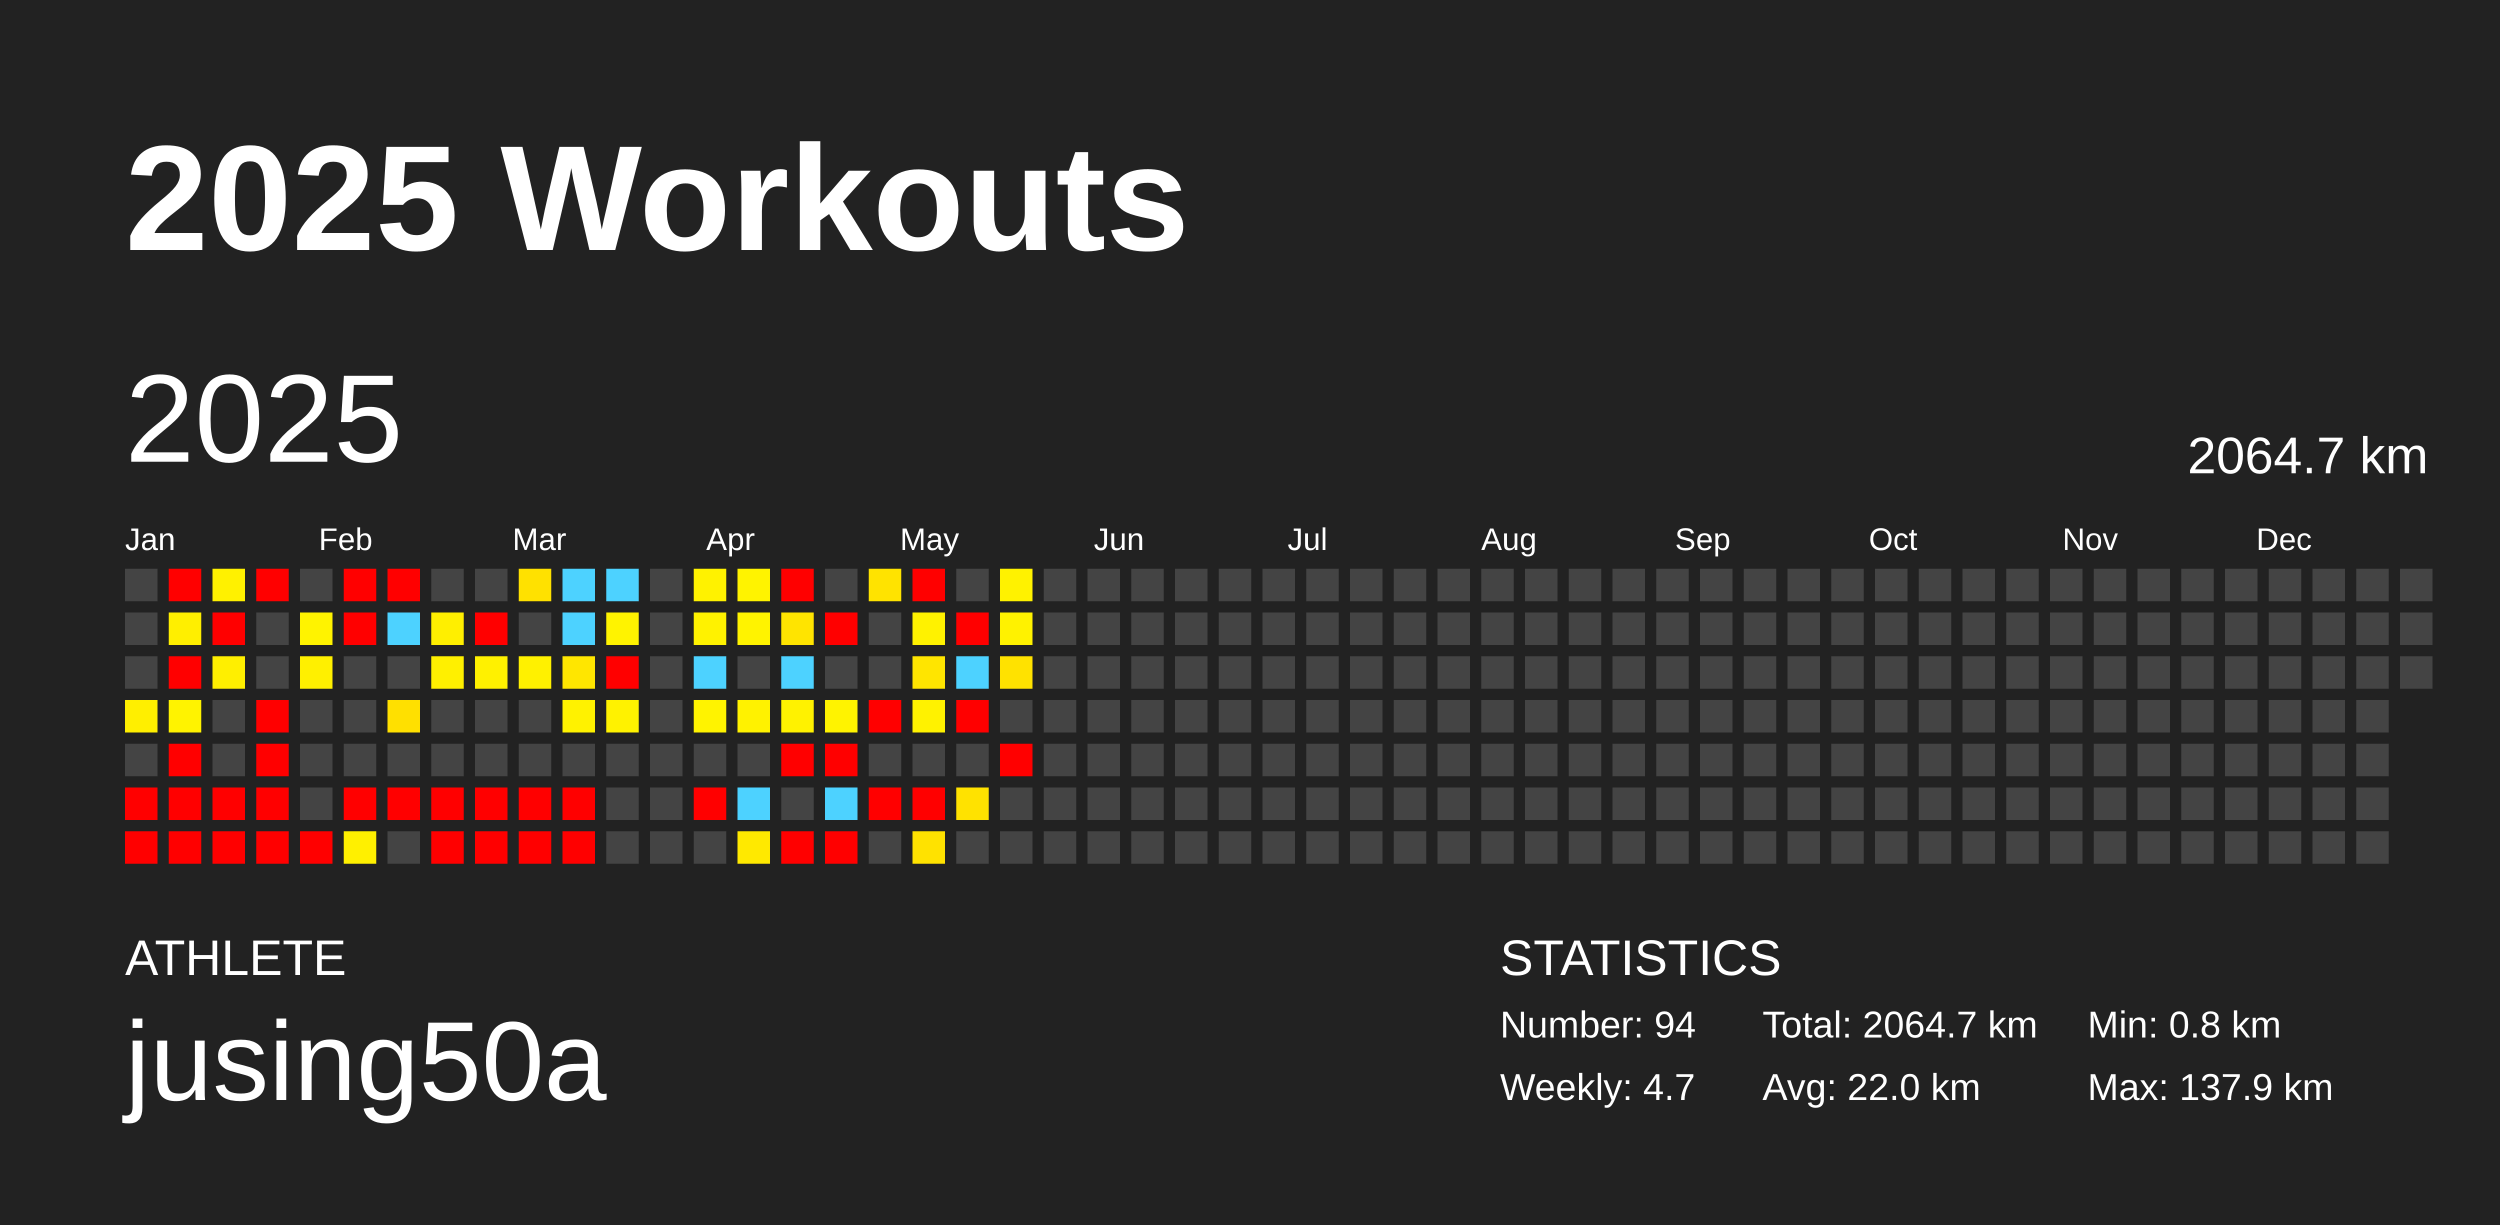
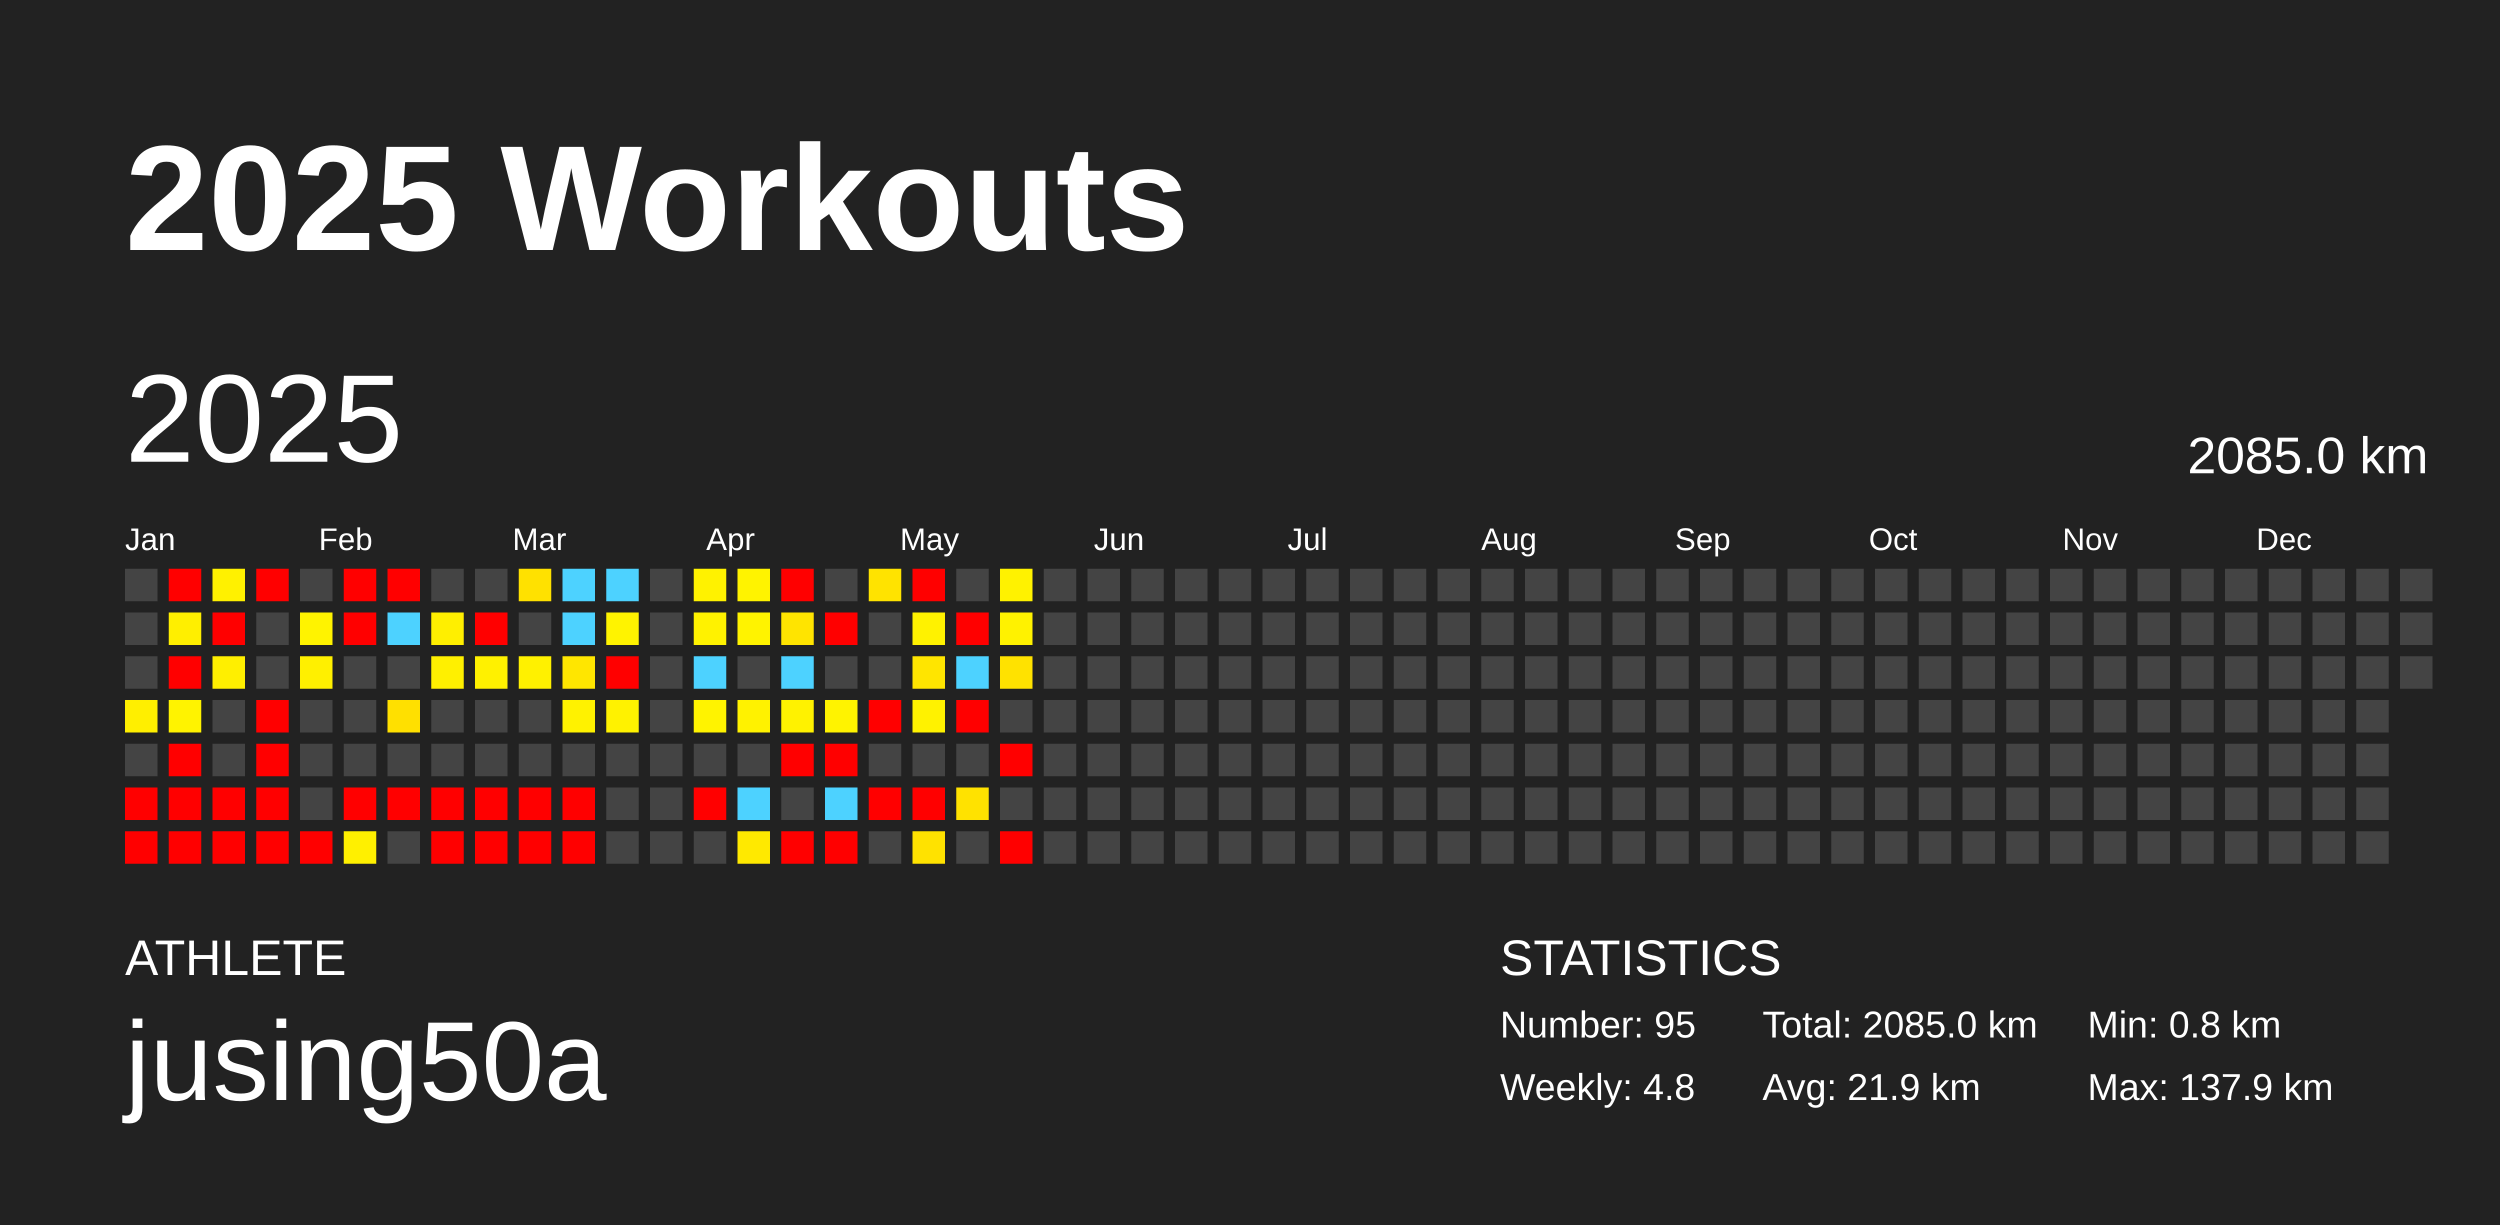
<svg xmlns="http://www.w3.org/2000/svg" baseProfile="full" height="98mm" version="1.1" viewBox="0,0,200,98" width="200mm">
  <defs />
  <rect fill="#222222" height="98" width="200" x="0" y="0" />
  <text fill="#FFFFFF" style="font-size:12px; font-family:Arial; font-weight:bold;" x="10" y="20">2025 Workouts</text>
  <text fill="#FFFFFF" style="font-size:4px; font-family:Arial" x="10" y="78">ATHLETE</text>
  <text fill="#FFFFFF" style="font-size:9px; font-family:Arial" x="10" y="88">jusing50a</text>
  <text fill="#FFFFFF" style="font-size:4px; font-family:Arial" x="120" y="78">STATISTICS</text>
-   <text fill="#FFFFFF" style="font-size:3px; font-family:Arial" x="120" y="83">Number: 94</text>
-   <text fill="#FFFFFF" style="font-size:3px; font-family:Arial" x="120" y="88">Weekly: 4.7</text>
-   <text fill="#FFFFFF" style="font-size:3px; font-family:Arial" x="141" y="83">Total: 2064.7 km</text>
-   <text fill="#FFFFFF" style="font-size:3px; font-family:Arial" x="141" y="88">Avg: 22.0 km</text>
+   <text fill="#FFFFFF" style="font-size:3px; font-family:Arial" x="120" y="83">Number: 95</text>
+   <text fill="#FFFFFF" style="font-size:3px; font-family:Arial" x="120" y="88">Weekly: 4.8</text>
+   <text fill="#FFFFFF" style="font-size:3px; font-family:Arial" x="141" y="83">Total: 2085.0 km</text>
+   <text fill="#FFFFFF" style="font-size:3px; font-family:Arial" x="141" y="88">Avg: 21.9 km</text>
  <text fill="#FFFFFF" style="font-size:3px; font-family:Arial" x="167" y="83">Min: 0.8 km</text>
  <text fill="#FFFFFF" style="font-size:3px; font-family:Arial" x="167" y="88">Max: 137.9 km</text>
  <text dominant-baseline="hanging" fill="#FFFFFF" style="font-size:10.0px; font-family:Arial;" x="10" y="30">2025</text>
-   <text dominant-baseline="hanging" fill="#FFFFFF" style="font-size:4.125px; font-family:Arial;" x="175" y="35">2064.7 km</text>
+   <text dominant-baseline="hanging" fill="#FFFFFF" style="font-size:4.125px; font-family:Arial;" x="175" y="35">2085.0 km</text>
  <text fill="#FFFFFF" style="font-size:2.5px; font-family:Arial" x="10.0" y="44">Jan</text>
  <text fill="#FFFFFF" style="font-size:2.5px; font-family:Arial" x="25.5" y="44">Feb</text>
  <text fill="#FFFFFF" style="font-size:2.5px; font-family:Arial" x="41.0" y="44">Mar</text>
  <text fill="#FFFFFF" style="font-size:2.5px; font-family:Arial" x="56.5" y="44">Apr</text>
  <text fill="#FFFFFF" style="font-size:2.5px; font-family:Arial" x="72.0" y="44">May</text>
  <text fill="#FFFFFF" style="font-size:2.5px; font-family:Arial" x="87.5" y="44">Jun</text>
  <text fill="#FFFFFF" style="font-size:2.5px; font-family:Arial" x="103.0" y="44">Jul</text>
  <text fill="#FFFFFF" style="font-size:2.5px; font-family:Arial" x="118.5" y="44">Aug</text>
  <text fill="#FFFFFF" style="font-size:2.5px; font-family:Arial" x="134.0" y="44">Sep</text>
  <text fill="#FFFFFF" style="font-size:2.5px; font-family:Arial" x="149.5" y="44">Oct</text>
  <text fill="#FFFFFF" style="font-size:2.5px; font-family:Arial" x="165.0" y="44">Nov</text>
  <text fill="#FFFFFF" style="font-size:2.5px; font-family:Arial" x="180.5" y="44">Dec</text>
  <rect fill="#444444" height="2.6" width="2.6" x="10.0" y="45.5" />
  <rect fill="#444444" height="2.6" width="2.6" x="10.0" y="49.0" />
  <rect fill="#444444" height="2.6" width="2.6" x="10.0" y="52.5" />
  <rect fill="#ffef00" height="2.6" width="2.6" x="10.0" y="56.0" />
  <rect fill="#444444" height="2.6" width="2.6" x="10.0" y="59.5" />
  <rect fill="red" height="2.6" width="2.6" x="10.0" y="63.0" />
  <rect fill="red" height="2.6" width="2.6" x="10.0" y="66.5" />
  <rect fill="red" height="2.6" width="2.6" x="13.5" y="45.5" />
  <rect fill="#ffef00" height="2.6" width="2.6" x="13.5" y="49.0" />
  <rect fill="red" height="2.6" width="2.6" x="13.5" y="52.5" />
  <rect fill="#fff300" height="2.6" width="2.6" x="13.5" y="56.0" />
  <rect fill="red" height="2.6" width="2.6" x="13.5" y="59.5" />
  <rect fill="red" height="2.6" width="2.6" x="13.5" y="63.0" />
  <rect fill="red" height="2.6" width="2.6" x="13.5" y="66.5" />
  <rect fill="#fff100" height="2.6" width="2.6" x="17.0" y="45.5" />
  <rect fill="red" height="2.6" width="2.6" x="17.0" y="49.0" />
  <rect fill="#ffef00" height="2.6" width="2.6" x="17.0" y="52.5" />
  <rect fill="#444444" height="2.6" width="2.6" x="17.0" y="56.0" />
  <rect fill="#444444" height="2.6" width="2.6" x="17.0" y="59.5" />
  <rect fill="red" height="2.6" width="2.6" x="17.0" y="63.0" />
  <rect fill="red" height="2.6" width="2.6" x="17.0" y="66.5" />
  <rect fill="red" height="2.6" width="2.6" x="20.5" y="45.5" />
  <rect fill="#444444" height="2.6" width="2.6" x="20.5" y="49.0" />
  <rect fill="#444444" height="2.6" width="2.6" x="20.5" y="52.5" />
  <rect fill="red" height="2.6" width="2.6" x="20.5" y="56.0" />
  <rect fill="red" height="2.6" width="2.6" x="20.5" y="59.5" />
  <rect fill="red" height="2.6" width="2.6" x="20.5" y="63.0" />
  <rect fill="red" height="2.6" width="2.6" x="20.5" y="66.5" />
  <rect fill="#444444" height="2.6" width="2.6" x="24.0" y="45.5" />
  <rect fill="#fff300" height="2.6" width="2.6" x="24.0" y="49.0" />
  <rect fill="#fff000" height="2.6" width="2.6" x="24.0" y="52.5" />
  <rect fill="#444444" height="2.6" width="2.6" x="24.0" y="56.0" />
  <rect fill="#444444" height="2.6" width="2.6" x="24.0" y="59.5" />
  <rect fill="#444444" height="2.6" width="2.6" x="24.0" y="63.0" />
  <rect fill="red" height="2.6" width="2.6" x="24.0" y="66.5" />
  <rect fill="red" height="2.6" width="2.6" x="27.5" y="45.5" />
  <rect fill="red" height="2.6" width="2.6" x="27.5" y="49.0" />
  <rect fill="#444444" height="2.6" width="2.6" x="27.5" y="52.5" />
  <rect fill="#444444" height="2.6" width="2.6" x="27.5" y="56.0" />
  <rect fill="#444444" height="2.6" width="2.6" x="27.5" y="59.5" />
  <rect fill="red" height="2.6" width="2.6" x="27.5" y="63.0" />
  <rect fill="#fff000" height="2.6" width="2.6" x="27.5" y="66.5" />
  <rect fill="red" height="2.6" width="2.6" x="31.0" y="45.5" />
  <rect fill="#4dd2ff" height="2.6" width="2.6" x="31.0" y="49.0" />
  <rect fill="#444444" height="2.6" width="2.6" x="31.0" y="52.5" />
  <rect fill="#ffe000" height="2.6" width="2.6" x="31.0" y="56.0" />
  <rect fill="#444444" height="2.6" width="2.6" x="31.0" y="59.5" />
  <rect fill="red" height="2.6" width="2.6" x="31.0" y="63.0" />
  <rect fill="#444444" height="2.6" width="2.6" x="31.0" y="66.5" />
  <rect fill="#444444" height="2.6" width="2.6" x="34.5" y="45.5" />
  <rect fill="#ffef00" height="2.6" width="2.6" x="34.5" y="49.0" />
  <rect fill="#fff000" height="2.6" width="2.6" x="34.5" y="52.5" />
  <rect fill="#444444" height="2.6" width="2.6" x="34.5" y="56.0" />
  <rect fill="#444444" height="2.6" width="2.6" x="34.5" y="59.5" />
  <rect fill="red" height="2.6" width="2.6" x="34.5" y="63.0" />
  <rect fill="red" height="2.6" width="2.6" x="34.5" y="66.5" />
  <rect fill="#444444" height="2.6" width="2.6" x="38.0" y="45.5" />
  <rect fill="red" height="2.6" width="2.6" x="38.0" y="49.0" />
  <rect fill="#fff100" height="2.6" width="2.6" x="38.0" y="52.5" />
  <rect fill="#444444" height="2.6" width="2.6" x="38.0" y="56.0" />
  <rect fill="#444444" height="2.6" width="2.6" x="38.0" y="59.5" />
  <rect fill="red" height="2.6" width="2.6" x="38.0" y="63.0" />
  <rect fill="red" height="2.6" width="2.6" x="38.0" y="66.5" />
  <rect fill="#ffe100" height="2.6" width="2.6" x="41.5" y="45.5" />
  <rect fill="#444444" height="2.6" width="2.6" x="41.5" y="49.0" />
  <rect fill="#fff100" height="2.6" width="2.6" x="41.5" y="52.5" />
  <rect fill="#444444" height="2.6" width="2.6" x="41.5" y="56.0" />
  <rect fill="#444444" height="2.6" width="2.6" x="41.5" y="59.5" />
  <rect fill="red" height="2.6" width="2.6" x="41.5" y="63.0" />
  <rect fill="red" height="2.6" width="2.6" x="41.5" y="66.5" />
  <rect fill="#4dd2ff" height="2.6" width="2.6" x="45.0" y="45.5" />
  <rect fill="#4dd2ff" height="2.6" width="2.6" x="45.0" y="49.0" />
  <rect fill="#ffe600" height="2.6" width="2.6" x="45.0" y="52.5" />
  <rect fill="#fff200" height="2.6" width="2.6" x="45.0" y="56.0" />
  <rect fill="#444444" height="2.6" width="2.6" x="45.0" y="59.5" />
  <rect fill="red" height="2.6" width="2.6" x="45.0" y="63.0" />
  <rect fill="red" height="2.6" width="2.6" x="45.0" y="66.5" />
  <rect fill="#4dd2ff" height="2.6" width="2.6" x="48.5" y="45.5" />
  <rect fill="#fff300" height="2.6" width="2.6" x="48.5" y="49.0" />
  <rect fill="red" height="2.6" width="2.6" x="48.5" y="52.5" />
  <rect fill="#fff200" height="2.6" width="2.6" x="48.5" y="56.0" />
  <rect fill="#444444" height="2.6" width="2.6" x="48.5" y="59.5" />
  <rect fill="#444444" height="2.6" width="2.6" x="48.5" y="63.0" />
  <rect fill="#444444" height="2.6" width="2.6" x="48.5" y="66.5" />
  <rect fill="#444444" height="2.6" width="2.6" x="52.0" y="45.5" />
  <rect fill="#444444" height="2.6" width="2.6" x="52.0" y="49.0" />
  <rect fill="#444444" height="2.6" width="2.6" x="52.0" y="52.5" />
  <rect fill="#444444" height="2.6" width="2.6" x="52.0" y="56.0" />
  <rect fill="#444444" height="2.6" width="2.6" x="52.0" y="59.5" />
  <rect fill="#444444" height="2.6" width="2.6" x="52.0" y="63.0" />
  <rect fill="#444444" height="2.6" width="2.6" x="52.0" y="66.5" />
  <rect fill="#fff200" height="2.6" width="2.6" x="55.5" y="45.5" />
  <rect fill="#fff200" height="2.6" width="2.6" x="55.5" y="49.0" />
  <rect fill="#4dd2ff" height="2.6" width="2.6" x="55.5" y="52.5" />
  <rect fill="#fff300" height="2.6" width="2.6" x="55.5" y="56.0" />
  <rect fill="#444444" height="2.6" width="2.6" x="55.5" y="59.5" />
  <rect fill="red" height="2.6" width="2.6" x="55.5" y="63.0" />
  <rect fill="#444444" height="2.6" width="2.6" x="55.5" y="66.5" />
  <rect fill="#fff300" height="2.6" width="2.6" x="59.0" y="45.5" />
  <rect fill="#fff300" height="2.6" width="2.6" x="59.0" y="49.0" />
  <rect fill="#444444" height="2.6" width="2.6" x="59.0" y="52.5" />
  <rect fill="#fff200" height="2.6" width="2.6" x="59.0" y="56.0" />
  <rect fill="#444444" height="2.6" width="2.6" x="59.0" y="59.5" />
  <rect fill="#4dd2ff" height="2.6" width="2.6" x="59.0" y="63.0" />
  <rect fill="#ffe900" height="2.6" width="2.6" x="59.0" y="66.5" />
  <rect fill="red" height="2.6" width="2.6" x="62.5" y="45.5" />
  <rect fill="#ffe400" height="2.6" width="2.6" x="62.5" y="49.0" />
  <rect fill="#4dd2ff" height="2.6" width="2.6" x="62.5" y="52.5" />
  <rect fill="#fff200" height="2.6" width="2.6" x="62.5" y="56.0" />
  <rect fill="red" height="2.6" width="2.6" x="62.5" y="59.5" />
  <rect fill="#444444" height="2.6" width="2.6" x="62.5" y="63.0" />
  <rect fill="red" height="2.6" width="2.6" x="62.5" y="66.5" />
  <rect fill="#444444" height="2.6" width="2.6" x="66.0" y="45.5" />
  <rect fill="red" height="2.6" width="2.6" x="66.0" y="49.0" />
  <rect fill="#444444" height="2.6" width="2.6" x="66.0" y="52.5" />
  <rect fill="#fff300" height="2.6" width="2.6" x="66.0" y="56.0" />
  <rect fill="red" height="2.6" width="2.6" x="66.0" y="59.5" />
  <rect fill="#4dd2ff" height="2.6" width="2.6" x="66.0" y="63.0" />
  <rect fill="red" height="2.6" width="2.6" x="66.0" y="66.5" />
  <rect fill="#ffe300" height="2.6" width="2.6" x="69.5" y="45.5" />
  <rect fill="#444444" height="2.6" width="2.6" x="69.5" y="49.0" />
  <rect fill="#444444" height="2.6" width="2.6" x="69.5" y="52.5" />
  <rect fill="red" height="2.6" width="2.6" x="69.5" y="56.0" />
  <rect fill="#444444" height="2.6" width="2.6" x="69.5" y="59.5" />
  <rect fill="red" height="2.6" width="2.6" x="69.5" y="63.0" />
  <rect fill="#444444" height="2.6" width="2.6" x="69.5" y="66.5" />
  <rect fill="red" height="2.6" width="2.6" x="73.0" y="45.5" />
  <rect fill="#fff200" height="2.6" width="2.6" x="73.0" y="49.0" />
  <rect fill="#ffe500" height="2.6" width="2.6" x="73.0" y="52.5" />
  <rect fill="#fff200" height="2.6" width="2.6" x="73.0" y="56.0" />
  <rect fill="#444444" height="2.6" width="2.6" x="73.0" y="59.5" />
  <rect fill="red" height="2.6" width="2.6" x="73.0" y="63.0" />
  <rect fill="#ffe200" height="2.6" width="2.6" x="73.0" y="66.5" />
  <rect fill="#444444" height="2.6" width="2.6" x="76.5" y="45.5" />
  <rect fill="red" height="2.6" width="2.6" x="76.5" y="49.0" />
  <rect fill="#4dd2ff" height="2.6" width="2.6" x="76.5" y="52.5" />
  <rect fill="red" height="2.6" width="2.6" x="76.5" y="56.0" />
  <rect fill="#444444" height="2.6" width="2.6" x="76.5" y="59.5" />
  <rect fill="#ffe200" height="2.6" width="2.6" x="76.5" y="63.0" />
  <rect fill="#444444" height="2.6" width="2.6" x="76.5" y="66.5" />
  <rect fill="#fff200" height="2.6" width="2.6" x="80.0" y="45.5" />
  <rect fill="#fff200" height="2.6" width="2.6" x="80.0" y="49.0" />
  <rect fill="#ffe200" height="2.6" width="2.6" x="80.0" y="52.5" />
  <rect fill="#444444" height="2.6" width="2.6" x="80.0" y="56.0" />
  <rect fill="red" height="2.6" width="2.6" x="80.0" y="59.5" />
  <rect fill="#444444" height="2.6" width="2.6" x="80.0" y="63.0" />
-   <rect fill="#444444" height="2.6" width="2.6" x="80.0" y="66.5" />
+   <rect fill="red" height="2.6" width="2.6" x="80.0" y="66.5" />
  <rect fill="#444444" height="2.6" width="2.6" x="83.5" y="45.5" />
  <rect fill="#444444" height="2.6" width="2.6" x="83.5" y="49.0" />
  <rect fill="#444444" height="2.6" width="2.6" x="83.5" y="52.5" />
  <rect fill="#444444" height="2.6" width="2.6" x="83.5" y="56.0" />
  <rect fill="#444444" height="2.6" width="2.6" x="83.5" y="59.5" />
  <rect fill="#444444" height="2.6" width="2.6" x="83.5" y="63.0" />
  <rect fill="#444444" height="2.6" width="2.6" x="83.5" y="66.5" />
  <rect fill="#444444" height="2.6" width="2.6" x="87.0" y="45.5" />
  <rect fill="#444444" height="2.6" width="2.6" x="87.0" y="49.0" />
  <rect fill="#444444" height="2.6" width="2.6" x="87.0" y="52.5" />
  <rect fill="#444444" height="2.6" width="2.6" x="87.0" y="56.0" />
  <rect fill="#444444" height="2.6" width="2.6" x="87.0" y="59.5" />
  <rect fill="#444444" height="2.6" width="2.6" x="87.0" y="63.0" />
  <rect fill="#444444" height="2.6" width="2.6" x="87.0" y="66.5" />
  <rect fill="#444444" height="2.6" width="2.6" x="90.5" y="45.5" />
  <rect fill="#444444" height="2.6" width="2.6" x="90.5" y="49.0" />
  <rect fill="#444444" height="2.6" width="2.6" x="90.5" y="52.5" />
  <rect fill="#444444" height="2.6" width="2.6" x="90.5" y="56.0" />
  <rect fill="#444444" height="2.6" width="2.6" x="90.5" y="59.5" />
  <rect fill="#444444" height="2.6" width="2.6" x="90.5" y="63.0" />
  <rect fill="#444444" height="2.6" width="2.6" x="90.5" y="66.5" />
  <rect fill="#444444" height="2.6" width="2.6" x="94.0" y="45.5" />
  <rect fill="#444444" height="2.6" width="2.6" x="94.0" y="49.0" />
  <rect fill="#444444" height="2.6" width="2.6" x="94.0" y="52.5" />
  <rect fill="#444444" height="2.6" width="2.6" x="94.0" y="56.0" />
  <rect fill="#444444" height="2.6" width="2.6" x="94.0" y="59.5" />
  <rect fill="#444444" height="2.6" width="2.6" x="94.0" y="63.0" />
  <rect fill="#444444" height="2.6" width="2.6" x="94.0" y="66.5" />
  <rect fill="#444444" height="2.6" width="2.6" x="97.5" y="45.5" />
  <rect fill="#444444" height="2.6" width="2.6" x="97.5" y="49.0" />
  <rect fill="#444444" height="2.6" width="2.6" x="97.5" y="52.5" />
  <rect fill="#444444" height="2.6" width="2.6" x="97.5" y="56.0" />
  <rect fill="#444444" height="2.6" width="2.6" x="97.5" y="59.5" />
  <rect fill="#444444" height="2.6" width="2.6" x="97.5" y="63.0" />
  <rect fill="#444444" height="2.6" width="2.6" x="97.5" y="66.5" />
  <rect fill="#444444" height="2.6" width="2.6" x="101.0" y="45.5" />
  <rect fill="#444444" height="2.6" width="2.6" x="101.0" y="49.0" />
  <rect fill="#444444" height="2.6" width="2.6" x="101.0" y="52.5" />
  <rect fill="#444444" height="2.6" width="2.6" x="101.0" y="56.0" />
  <rect fill="#444444" height="2.6" width="2.6" x="101.0" y="59.5" />
  <rect fill="#444444" height="2.6" width="2.6" x="101.0" y="63.0" />
  <rect fill="#444444" height="2.6" width="2.6" x="101.0" y="66.5" />
  <rect fill="#444444" height="2.6" width="2.6" x="104.5" y="45.5" />
  <rect fill="#444444" height="2.6" width="2.6" x="104.5" y="49.0" />
  <rect fill="#444444" height="2.6" width="2.6" x="104.5" y="52.5" />
  <rect fill="#444444" height="2.6" width="2.6" x="104.5" y="56.0" />
  <rect fill="#444444" height="2.6" width="2.6" x="104.5" y="59.5" />
  <rect fill="#444444" height="2.6" width="2.6" x="104.5" y="63.0" />
  <rect fill="#444444" height="2.6" width="2.6" x="104.5" y="66.5" />
  <rect fill="#444444" height="2.6" width="2.6" x="108.0" y="45.5" />
  <rect fill="#444444" height="2.6" width="2.6" x="108.0" y="49.0" />
  <rect fill="#444444" height="2.6" width="2.6" x="108.0" y="52.5" />
  <rect fill="#444444" height="2.6" width="2.6" x="108.0" y="56.0" />
  <rect fill="#444444" height="2.6" width="2.6" x="108.0" y="59.5" />
  <rect fill="#444444" height="2.6" width="2.6" x="108.0" y="63.0" />
  <rect fill="#444444" height="2.6" width="2.6" x="108.0" y="66.5" />
  <rect fill="#444444" height="2.6" width="2.6" x="111.5" y="45.5" />
  <rect fill="#444444" height="2.6" width="2.6" x="111.5" y="49.0" />
  <rect fill="#444444" height="2.6" width="2.6" x="111.5" y="52.5" />
  <rect fill="#444444" height="2.6" width="2.6" x="111.5" y="56.0" />
  <rect fill="#444444" height="2.6" width="2.6" x="111.5" y="59.5" />
  <rect fill="#444444" height="2.6" width="2.6" x="111.5" y="63.0" />
  <rect fill="#444444" height="2.6" width="2.6" x="111.5" y="66.5" />
  <rect fill="#444444" height="2.6" width="2.6" x="115.0" y="45.5" />
  <rect fill="#444444" height="2.6" width="2.6" x="115.0" y="49.0" />
  <rect fill="#444444" height="2.6" width="2.6" x="115.0" y="52.5" />
  <rect fill="#444444" height="2.6" width="2.6" x="115.0" y="56.0" />
  <rect fill="#444444" height="2.6" width="2.6" x="115.0" y="59.5" />
  <rect fill="#444444" height="2.6" width="2.6" x="115.0" y="63.0" />
  <rect fill="#444444" height="2.6" width="2.6" x="115.0" y="66.5" />
  <rect fill="#444444" height="2.6" width="2.6" x="118.5" y="45.5" />
  <rect fill="#444444" height="2.6" width="2.6" x="118.5" y="49.0" />
  <rect fill="#444444" height="2.6" width="2.6" x="118.5" y="52.5" />
  <rect fill="#444444" height="2.6" width="2.6" x="118.5" y="56.0" />
  <rect fill="#444444" height="2.6" width="2.6" x="118.5" y="59.5" />
  <rect fill="#444444" height="2.6" width="2.6" x="118.5" y="63.0" />
  <rect fill="#444444" height="2.6" width="2.6" x="118.5" y="66.5" />
  <rect fill="#444444" height="2.6" width="2.6" x="122.0" y="45.5" />
  <rect fill="#444444" height="2.6" width="2.6" x="122.0" y="49.0" />
  <rect fill="#444444" height="2.6" width="2.6" x="122.0" y="52.5" />
  <rect fill="#444444" height="2.6" width="2.6" x="122.0" y="56.0" />
  <rect fill="#444444" height="2.6" width="2.6" x="122.0" y="59.5" />
  <rect fill="#444444" height="2.6" width="2.6" x="122.0" y="63.0" />
  <rect fill="#444444" height="2.6" width="2.6" x="122.0" y="66.5" />
  <rect fill="#444444" height="2.6" width="2.6" x="125.5" y="45.5" />
  <rect fill="#444444" height="2.6" width="2.6" x="125.5" y="49.0" />
  <rect fill="#444444" height="2.6" width="2.6" x="125.5" y="52.5" />
  <rect fill="#444444" height="2.6" width="2.6" x="125.5" y="56.0" />
  <rect fill="#444444" height="2.6" width="2.6" x="125.5" y="59.5" />
  <rect fill="#444444" height="2.6" width="2.6" x="125.5" y="63.0" />
  <rect fill="#444444" height="2.6" width="2.6" x="125.5" y="66.5" />
  <rect fill="#444444" height="2.6" width="2.6" x="129.0" y="45.5" />
  <rect fill="#444444" height="2.6" width="2.6" x="129.0" y="49.0" />
  <rect fill="#444444" height="2.6" width="2.6" x="129.0" y="52.5" />
  <rect fill="#444444" height="2.6" width="2.6" x="129.0" y="56.0" />
  <rect fill="#444444" height="2.6" width="2.6" x="129.0" y="59.5" />
  <rect fill="#444444" height="2.6" width="2.6" x="129.0" y="63.0" />
  <rect fill="#444444" height="2.6" width="2.6" x="129.0" y="66.5" />
  <rect fill="#444444" height="2.6" width="2.6" x="132.5" y="45.5" />
  <rect fill="#444444" height="2.6" width="2.6" x="132.5" y="49.0" />
  <rect fill="#444444" height="2.6" width="2.6" x="132.5" y="52.5" />
  <rect fill="#444444" height="2.6" width="2.6" x="132.5" y="56.0" />
  <rect fill="#444444" height="2.6" width="2.6" x="132.5" y="59.5" />
  <rect fill="#444444" height="2.6" width="2.6" x="132.5" y="63.0" />
  <rect fill="#444444" height="2.6" width="2.6" x="132.5" y="66.5" />
  <rect fill="#444444" height="2.6" width="2.6" x="136.0" y="45.5" />
  <rect fill="#444444" height="2.6" width="2.6" x="136.0" y="49.0" />
  <rect fill="#444444" height="2.6" width="2.6" x="136.0" y="52.5" />
  <rect fill="#444444" height="2.6" width="2.6" x="136.0" y="56.0" />
  <rect fill="#444444" height="2.6" width="2.6" x="136.0" y="59.5" />
  <rect fill="#444444" height="2.6" width="2.6" x="136.0" y="63.0" />
  <rect fill="#444444" height="2.6" width="2.6" x="136.0" y="66.5" />
  <rect fill="#444444" height="2.6" width="2.6" x="139.5" y="45.5" />
  <rect fill="#444444" height="2.6" width="2.6" x="139.5" y="49.0" />
  <rect fill="#444444" height="2.6" width="2.6" x="139.5" y="52.5" />
  <rect fill="#444444" height="2.6" width="2.6" x="139.5" y="56.0" />
  <rect fill="#444444" height="2.6" width="2.6" x="139.5" y="59.5" />
  <rect fill="#444444" height="2.6" width="2.6" x="139.5" y="63.0" />
  <rect fill="#444444" height="2.6" width="2.6" x="139.5" y="66.5" />
  <rect fill="#444444" height="2.6" width="2.6" x="143.0" y="45.5" />
  <rect fill="#444444" height="2.6" width="2.6" x="143.0" y="49.0" />
  <rect fill="#444444" height="2.6" width="2.6" x="143.0" y="52.5" />
  <rect fill="#444444" height="2.6" width="2.6" x="143.0" y="56.0" />
  <rect fill="#444444" height="2.6" width="2.6" x="143.0" y="59.5" />
  <rect fill="#444444" height="2.6" width="2.6" x="143.0" y="63.0" />
  <rect fill="#444444" height="2.6" width="2.6" x="143.0" y="66.5" />
  <rect fill="#444444" height="2.6" width="2.6" x="146.5" y="45.5" />
  <rect fill="#444444" height="2.6" width="2.6" x="146.5" y="49.0" />
  <rect fill="#444444" height="2.6" width="2.6" x="146.5" y="52.5" />
  <rect fill="#444444" height="2.6" width="2.6" x="146.5" y="56.0" />
  <rect fill="#444444" height="2.6" width="2.6" x="146.5" y="59.5" />
  <rect fill="#444444" height="2.6" width="2.6" x="146.5" y="63.0" />
  <rect fill="#444444" height="2.6" width="2.6" x="146.5" y="66.5" />
  <rect fill="#444444" height="2.6" width="2.6" x="150.0" y="45.5" />
  <rect fill="#444444" height="2.6" width="2.6" x="150.0" y="49.0" />
  <rect fill="#444444" height="2.6" width="2.6" x="150.0" y="52.5" />
  <rect fill="#444444" height="2.6" width="2.6" x="150.0" y="56.0" />
  <rect fill="#444444" height="2.6" width="2.6" x="150.0" y="59.5" />
  <rect fill="#444444" height="2.6" width="2.6" x="150.0" y="63.0" />
  <rect fill="#444444" height="2.6" width="2.6" x="150.0" y="66.5" />
  <rect fill="#444444" height="2.6" width="2.6" x="153.5" y="45.5" />
  <rect fill="#444444" height="2.6" width="2.6" x="153.5" y="49.0" />
  <rect fill="#444444" height="2.6" width="2.6" x="153.5" y="52.5" />
  <rect fill="#444444" height="2.6" width="2.6" x="153.5" y="56.0" />
  <rect fill="#444444" height="2.6" width="2.6" x="153.5" y="59.5" />
  <rect fill="#444444" height="2.6" width="2.6" x="153.5" y="63.0" />
  <rect fill="#444444" height="2.6" width="2.6" x="153.5" y="66.5" />
  <rect fill="#444444" height="2.6" width="2.6" x="157.0" y="45.5" />
  <rect fill="#444444" height="2.6" width="2.6" x="157.0" y="49.0" />
  <rect fill="#444444" height="2.6" width="2.6" x="157.0" y="52.5" />
  <rect fill="#444444" height="2.6" width="2.6" x="157.0" y="56.0" />
  <rect fill="#444444" height="2.6" width="2.6" x="157.0" y="59.5" />
  <rect fill="#444444" height="2.6" width="2.6" x="157.0" y="63.0" />
  <rect fill="#444444" height="2.6" width="2.6" x="157.0" y="66.5" />
  <rect fill="#444444" height="2.6" width="2.6" x="160.5" y="45.5" />
  <rect fill="#444444" height="2.6" width="2.6" x="160.5" y="49.0" />
  <rect fill="#444444" height="2.6" width="2.6" x="160.5" y="52.5" />
  <rect fill="#444444" height="2.6" width="2.6" x="160.5" y="56.0" />
  <rect fill="#444444" height="2.6" width="2.6" x="160.5" y="59.5" />
  <rect fill="#444444" height="2.6" width="2.6" x="160.5" y="63.0" />
  <rect fill="#444444" height="2.6" width="2.6" x="160.5" y="66.5" />
  <rect fill="#444444" height="2.6" width="2.6" x="164.0" y="45.5" />
  <rect fill="#444444" height="2.6" width="2.6" x="164.0" y="49.0" />
  <rect fill="#444444" height="2.6" width="2.6" x="164.0" y="52.5" />
  <rect fill="#444444" height="2.6" width="2.6" x="164.0" y="56.0" />
  <rect fill="#444444" height="2.6" width="2.6" x="164.0" y="59.5" />
  <rect fill="#444444" height="2.6" width="2.6" x="164.0" y="63.0" />
  <rect fill="#444444" height="2.6" width="2.6" x="164.0" y="66.5" />
  <rect fill="#444444" height="2.6" width="2.6" x="167.5" y="45.5" />
  <rect fill="#444444" height="2.6" width="2.6" x="167.5" y="49.0" />
  <rect fill="#444444" height="2.6" width="2.6" x="167.5" y="52.5" />
  <rect fill="#444444" height="2.6" width="2.6" x="167.5" y="56.0" />
  <rect fill="#444444" height="2.6" width="2.6" x="167.5" y="59.5" />
  <rect fill="#444444" height="2.6" width="2.6" x="167.5" y="63.0" />
  <rect fill="#444444" height="2.6" width="2.6" x="167.5" y="66.5" />
  <rect fill="#444444" height="2.6" width="2.6" x="171.0" y="45.5" />
  <rect fill="#444444" height="2.6" width="2.6" x="171.0" y="49.0" />
  <rect fill="#444444" height="2.6" width="2.6" x="171.0" y="52.5" />
  <rect fill="#444444" height="2.6" width="2.6" x="171.0" y="56.0" />
  <rect fill="#444444" height="2.6" width="2.6" x="171.0" y="59.5" />
  <rect fill="#444444" height="2.6" width="2.6" x="171.0" y="63.0" />
  <rect fill="#444444" height="2.6" width="2.6" x="171.0" y="66.5" />
  <rect fill="#444444" height="2.6" width="2.6" x="174.5" y="45.5" />
  <rect fill="#444444" height="2.6" width="2.6" x="174.5" y="49.0" />
  <rect fill="#444444" height="2.6" width="2.6" x="174.5" y="52.5" />
  <rect fill="#444444" height="2.6" width="2.6" x="174.5" y="56.0" />
  <rect fill="#444444" height="2.6" width="2.6" x="174.5" y="59.5" />
  <rect fill="#444444" height="2.6" width="2.6" x="174.5" y="63.0" />
  <rect fill="#444444" height="2.6" width="2.6" x="174.5" y="66.5" />
  <rect fill="#444444" height="2.6" width="2.6" x="178.0" y="45.5" />
  <rect fill="#444444" height="2.6" width="2.6" x="178.0" y="49.0" />
  <rect fill="#444444" height="2.6" width="2.6" x="178.0" y="52.5" />
  <rect fill="#444444" height="2.6" width="2.6" x="178.0" y="56.0" />
  <rect fill="#444444" height="2.6" width="2.6" x="178.0" y="59.5" />
  <rect fill="#444444" height="2.6" width="2.6" x="178.0" y="63.0" />
  <rect fill="#444444" height="2.6" width="2.6" x="178.0" y="66.5" />
  <rect fill="#444444" height="2.6" width="2.6" x="181.5" y="45.5" />
  <rect fill="#444444" height="2.6" width="2.6" x="181.5" y="49.0" />
  <rect fill="#444444" height="2.6" width="2.6" x="181.5" y="52.5" />
  <rect fill="#444444" height="2.6" width="2.6" x="181.5" y="56.0" />
  <rect fill="#444444" height="2.6" width="2.6" x="181.5" y="59.5" />
  <rect fill="#444444" height="2.6" width="2.6" x="181.5" y="63.0" />
  <rect fill="#444444" height="2.6" width="2.6" x="181.5" y="66.5" />
  <rect fill="#444444" height="2.6" width="2.6" x="185.0" y="45.5" />
  <rect fill="#444444" height="2.6" width="2.6" x="185.0" y="49.0" />
  <rect fill="#444444" height="2.6" width="2.6" x="185.0" y="52.5" />
  <rect fill="#444444" height="2.6" width="2.6" x="185.0" y="56.0" />
  <rect fill="#444444" height="2.6" width="2.6" x="185.0" y="59.5" />
  <rect fill="#444444" height="2.6" width="2.6" x="185.0" y="63.0" />
  <rect fill="#444444" height="2.6" width="2.6" x="185.0" y="66.5" />
  <rect fill="#444444" height="2.6" width="2.6" x="188.5" y="45.5" />
  <rect fill="#444444" height="2.6" width="2.6" x="188.5" y="49.0" />
  <rect fill="#444444" height="2.6" width="2.6" x="188.5" y="52.5" />
  <rect fill="#444444" height="2.6" width="2.6" x="188.5" y="56.0" />
  <rect fill="#444444" height="2.6" width="2.6" x="188.5" y="59.5" />
  <rect fill="#444444" height="2.6" width="2.6" x="188.5" y="63.0" />
  <rect fill="#444444" height="2.6" width="2.6" x="188.5" y="66.5" />
  <rect fill="#444444" height="2.6" width="2.6" x="192.0" y="45.5" />
  <rect fill="#444444" height="2.6" width="2.6" x="192.0" y="49.0" />
  <rect fill="#444444" height="2.6" width="2.6" x="192.0" y="52.5" />
</svg>
